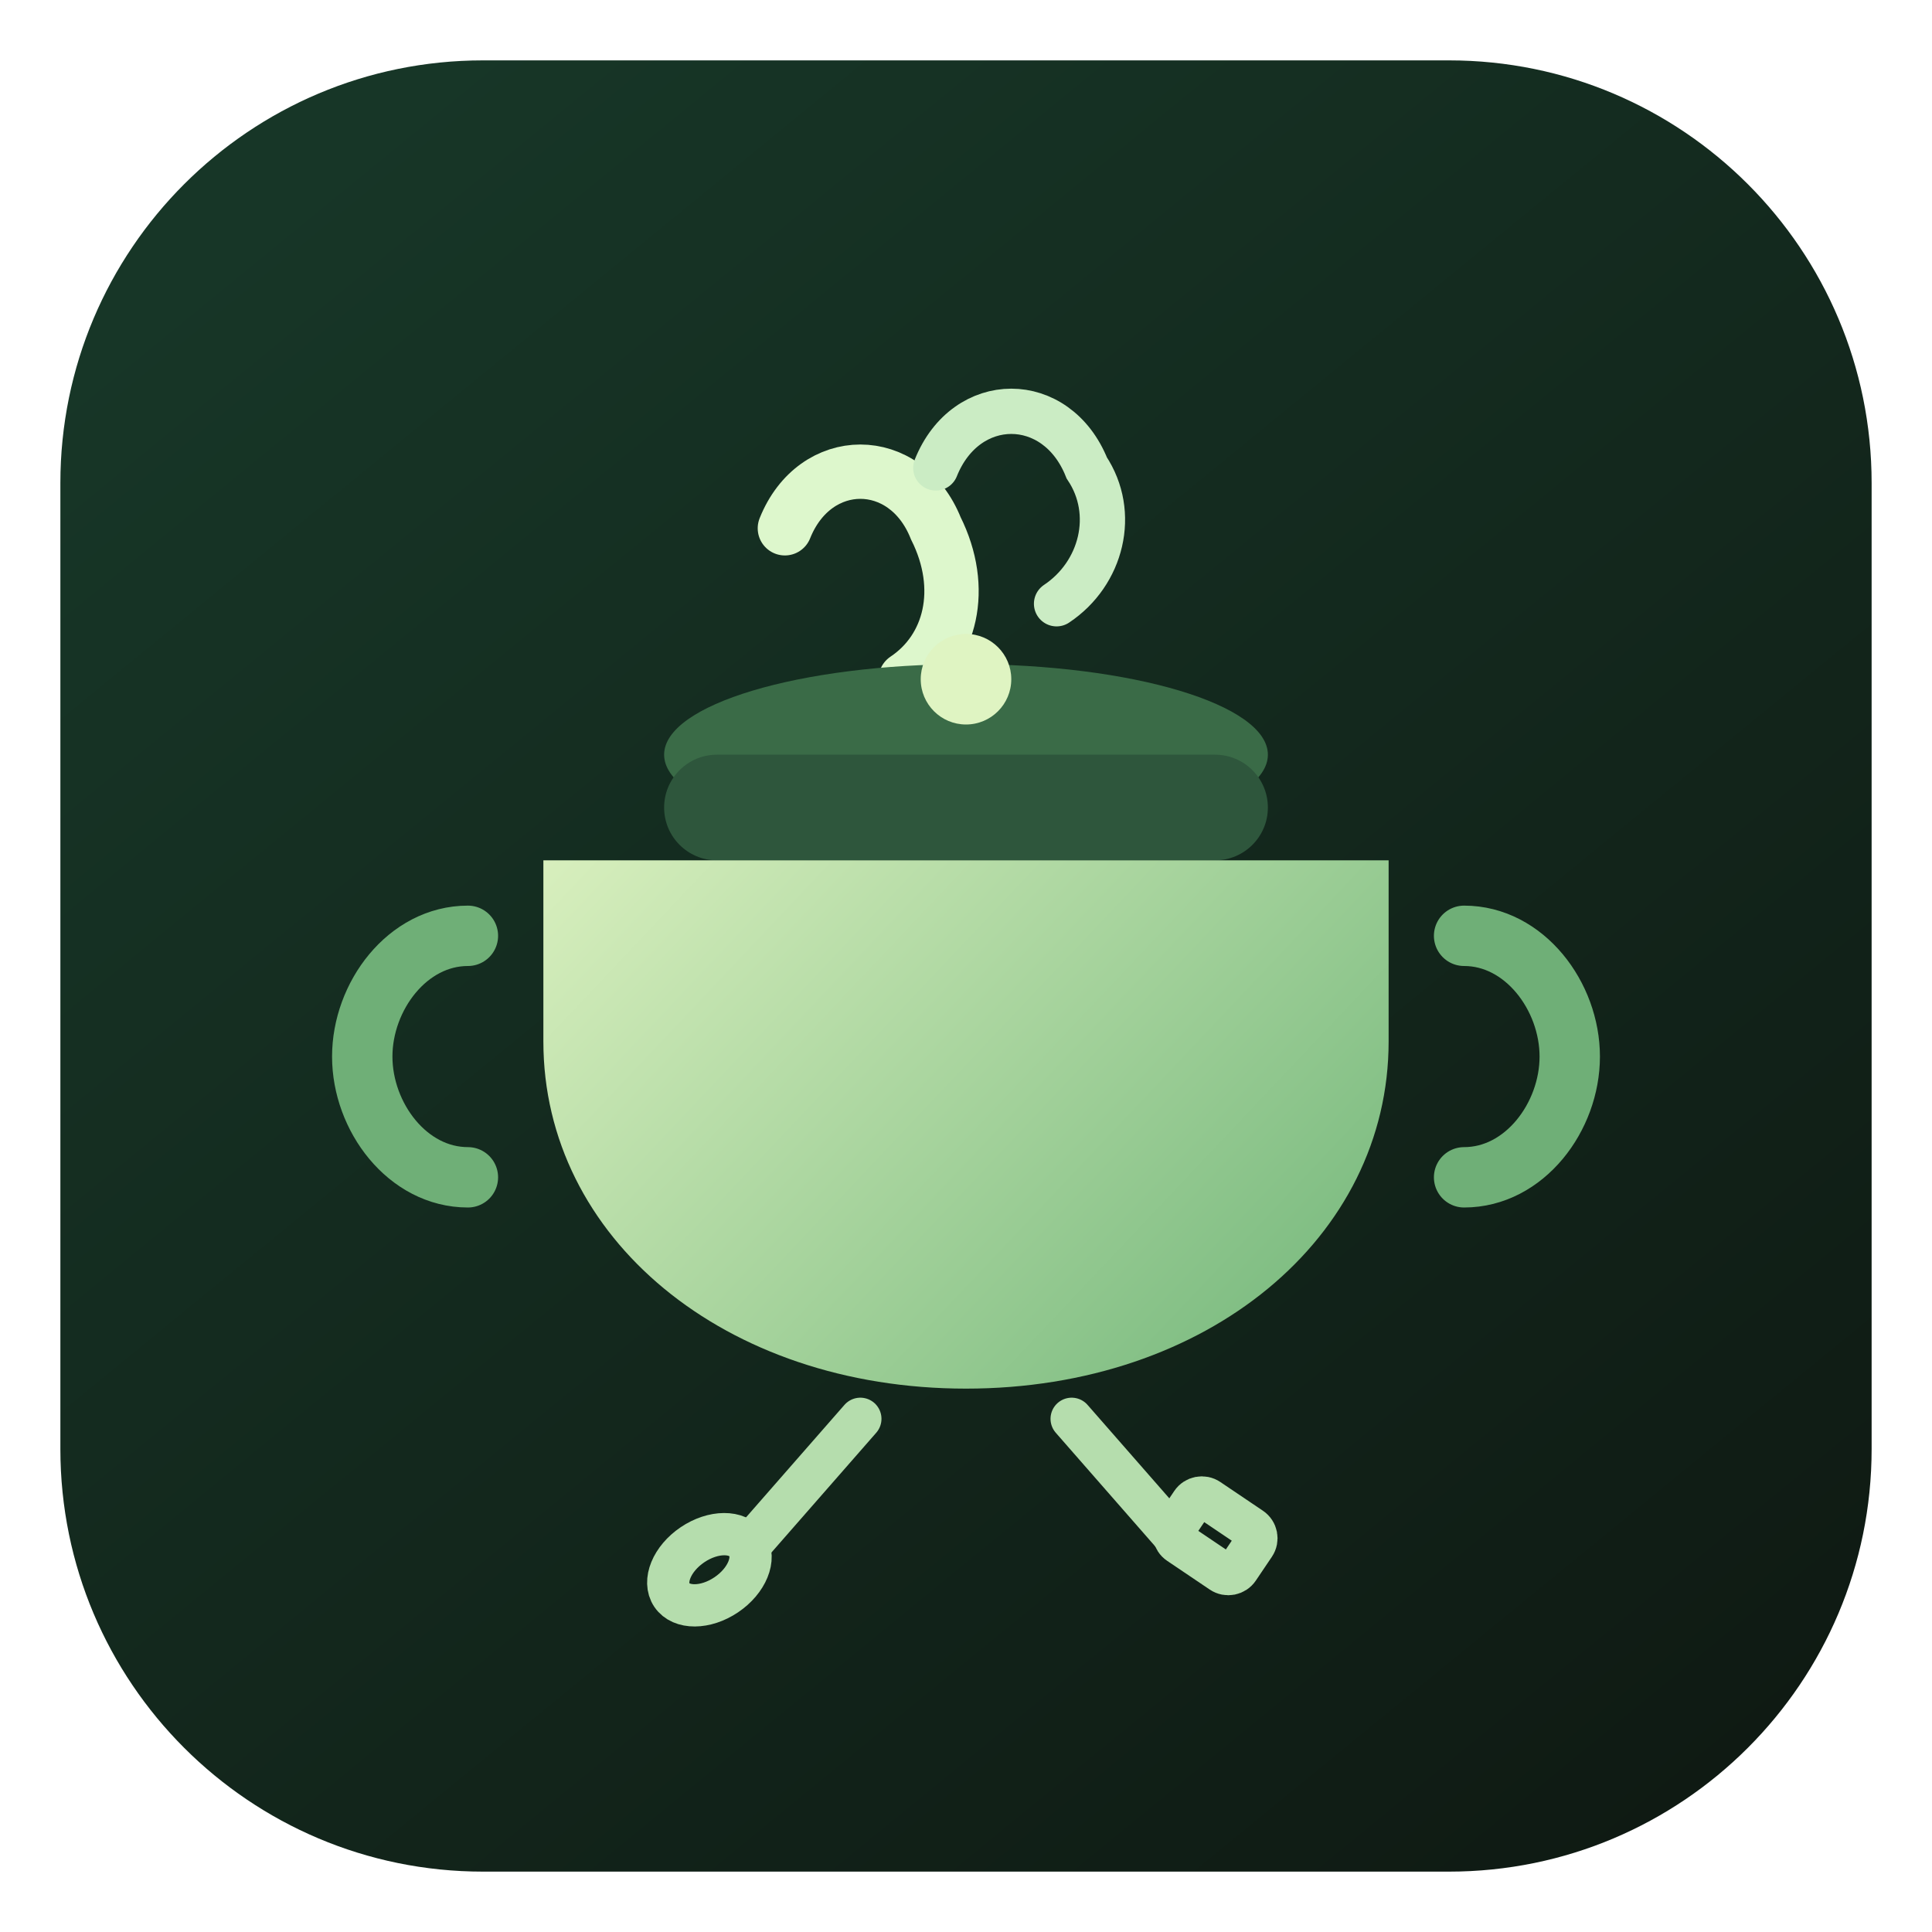
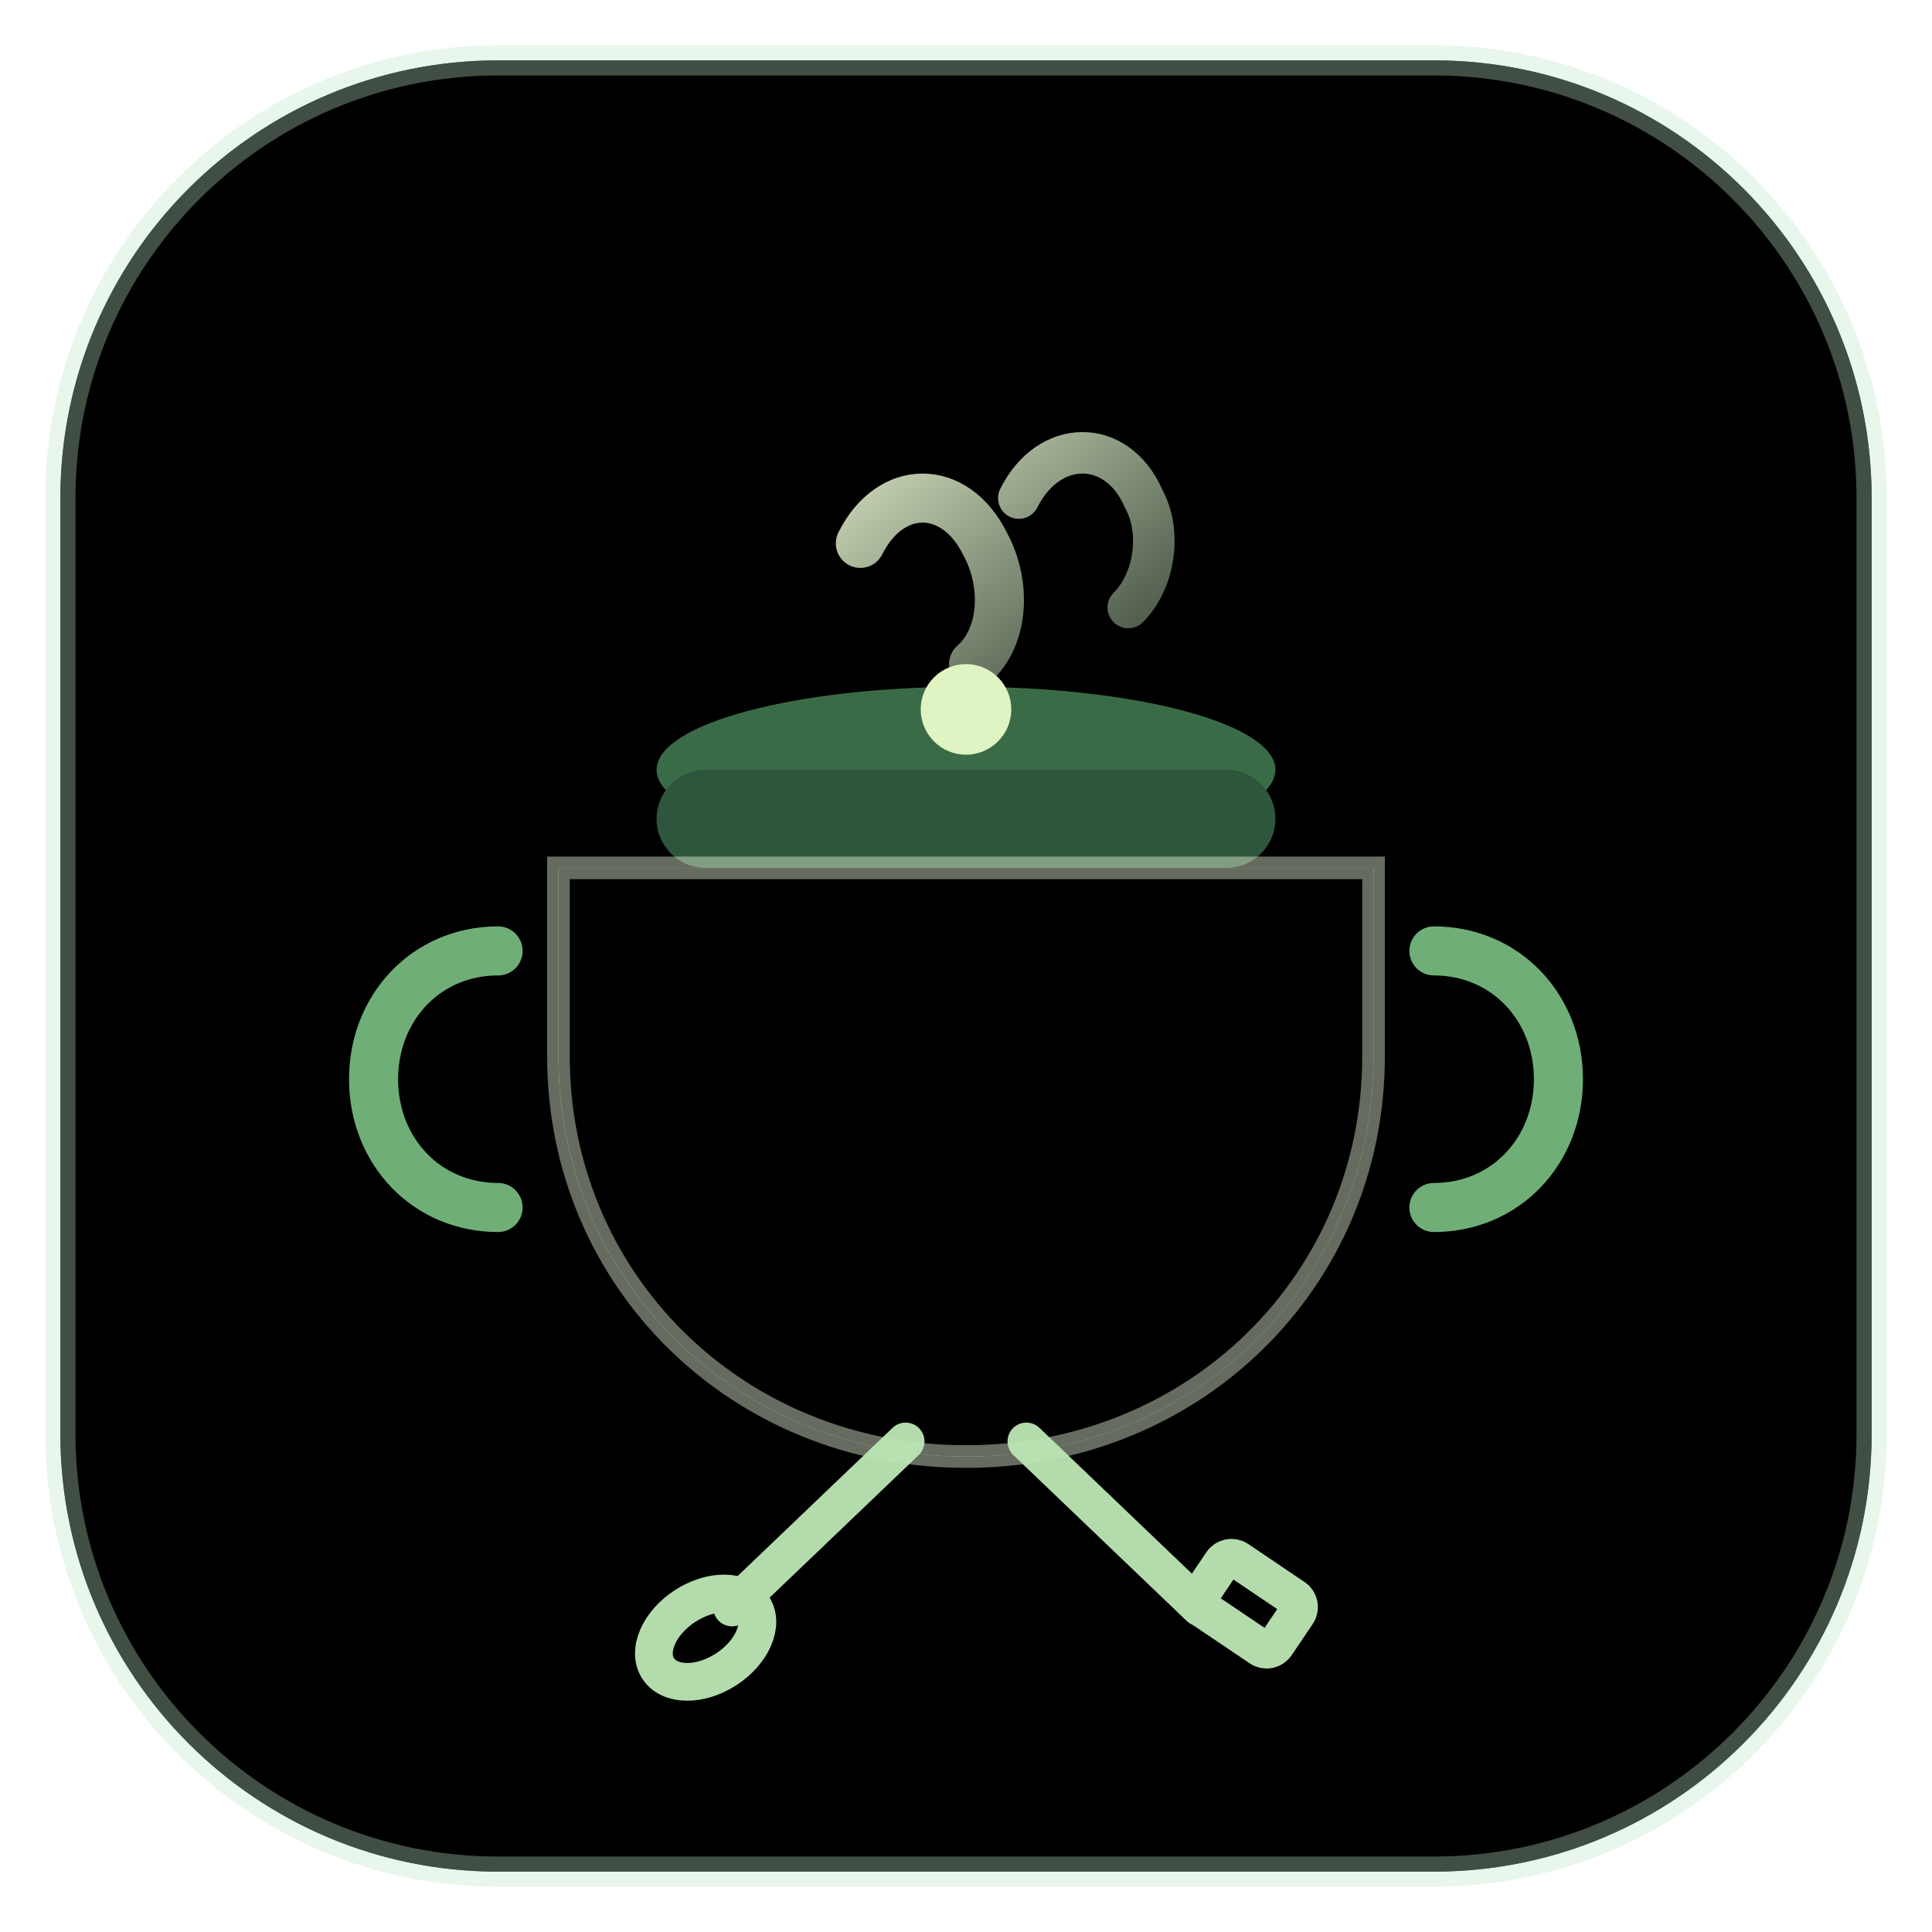
- <svg xmlns="http://www.w3.org/2000/svg" width="128" height="128" viewBox="0 0 128 128" role="img" aria-labelledby="favTitle">
+ <svg xmlns="http://www.w3.org/2000/svg" width="512" height="512" viewBox="0 0 512 512" role="img" aria-labelledby="iconTitle iconDesc">
  <defs>
-     <linearGradient id="favBg" x1="22" y1="10" x2="112" y2="120" gradientUnits="userSpaceOnUse">
+     <linearGradient id="bg" x1="76" y1="50" x2="436" y2="462" gradientUnits="userSpaceOnUse">
      <stop offset="0" stop-color="#173627" />
      <stop offset="1" stop-color="#0F1A13" />
    </linearGradient>
-     <linearGradient id="favPot" x1="36" y1="42" x2="90" y2="93" gradientUnits="userSpaceOnUse">
+     <linearGradient id="pot" x1="156" y1="182" x2="352" y2="372" gradientUnits="userSpaceOnUse">
      <stop offset="0" stop-color="#E8F8C8" />
      <stop offset="1" stop-color="#72B67A" />
    </linearGradient>
+     <linearGradient id="steam" x1="224" y1="102" x2="298" y2="194" gradientUnits="userSpaceOnUse">
+       <stop offset="0" stop-color="#F5FFD8" stop-opacity="0.96" />
+       <stop offset="1" stop-color="#CBECC4" stop-opacity="0.28" />
+     </linearGradient>
  </defs>
-   <rect x="4" y="4" width="120" height="120" rx="28" fill="url(#favBg)" />
-   <path d="M52 35C54 30 60 30 62 35C64 39 63 43 60 45" stroke="#DDF7CC" stroke-width="3.6" stroke-linecap="round" fill="none" />
-   <path d="M62 31C64 26 70 26 72 31C74 34 73 38 70 40" stroke="#CBECC4" stroke-width="3" stroke-linecap="round" fill="none" />
-   <ellipse cx="64" cy="50" rx="20" ry="6" fill="#3A6B47" />
-   <rect x="44" y="50" width="40" height="7" rx="3.5" fill="#2E563C" />
-   <circle cx="64" cy="45" r="3" fill="#DFF4C2" />
-   <path d="M36 57H92V69C92 82 80 92 64 92C48 92 36 82 36 69V57Z" fill="url(#favPot)" />
-   <path d="M31 62C27 62 24 66 24 70C24 74 27 78 31 78" stroke="#6FAF77" stroke-width="4" stroke-linecap="round" fill="none" />
-   <path d="M97 62C101 62 104 66 104 70C104 74 101 78 97 78" stroke="#6FAF77" stroke-width="4" stroke-linecap="round" fill="none" />
-   <g stroke="#BDE6B5" stroke-width="2.8" stroke-linecap="round" fill="none" opacity="0.95">
-     <path d="M50 102L57 94" />
-     <ellipse cx="47" cy="104" rx="3" ry="2" transform="rotate(-34 47 104)" />
-     <path d="M78 102L71 94" />
-     <rect x="78" y="100" width="5" height="3.5" rx="0.8" transform="rotate(34 80.5 101.75)" />
+   <rect x="16" y="16" width="480" height="480" rx="116" fill="url(#bg)" />
+   <rect x="16" y="16" width="480" height="480" rx="116" stroke="#BFE7C6" stroke-opacity="0.34" stroke-width="8" />
+   <path d="M228 144C236 128 253 128 261 144C267 155 266 169 258 176" stroke="url(#steam)" stroke-width="13" stroke-linecap="round" fill="none" />
+   <path d="M270 132C278 116 296 116 303 132C308 141 306 154 299 161" stroke="url(#steam)" stroke-width="11" stroke-linecap="round" fill="none" />
+   <ellipse cx="256" cy="204" rx="82" ry="22" fill="#3A6B47" />
+   <rect x="174" y="204" width="164" height="26" rx="13" fill="#2E563C" />
+   <circle cx="256" cy="188" r="12" fill="#DFF4C2" />
+   <path d="M148 230H364V280C364 339 317 386 256 386C195 386 148 339 148 280V230Z" fill="url(#pot)" />
+   <path d="M148 230H364V280C364 339 317 386 256 386C195 386 148 339 148 280V230Z" stroke="#F3FFE4" stroke-opacity="0.42" stroke-width="6" />
+   <path d="M132 252C113 252 99 267 99 286C99 305 113 320 132 320" stroke="#6FAF77" stroke-width="13" stroke-linecap="round" fill="none" />
+   <path d="M380 252C399 252 413 267 413 286C413 305 399 320 380 320" stroke="#6FAF77" stroke-width="13" stroke-linecap="round" fill="none" />
+   <g stroke="#BDE6B5" stroke-width="10" stroke-linecap="round" fill="none" opacity="0.95">
+     <path d="M194 426L240 382" />
+     <ellipse cx="187" cy="434" rx="15" ry="10" transform="rotate(-33 187 434)" />
+     <path d="M318 426L272 382" />
+     <rect x="319" y="417" width="24" height="16" rx="3" transform="rotate(34 331 425)" />
  </g>
</svg>
